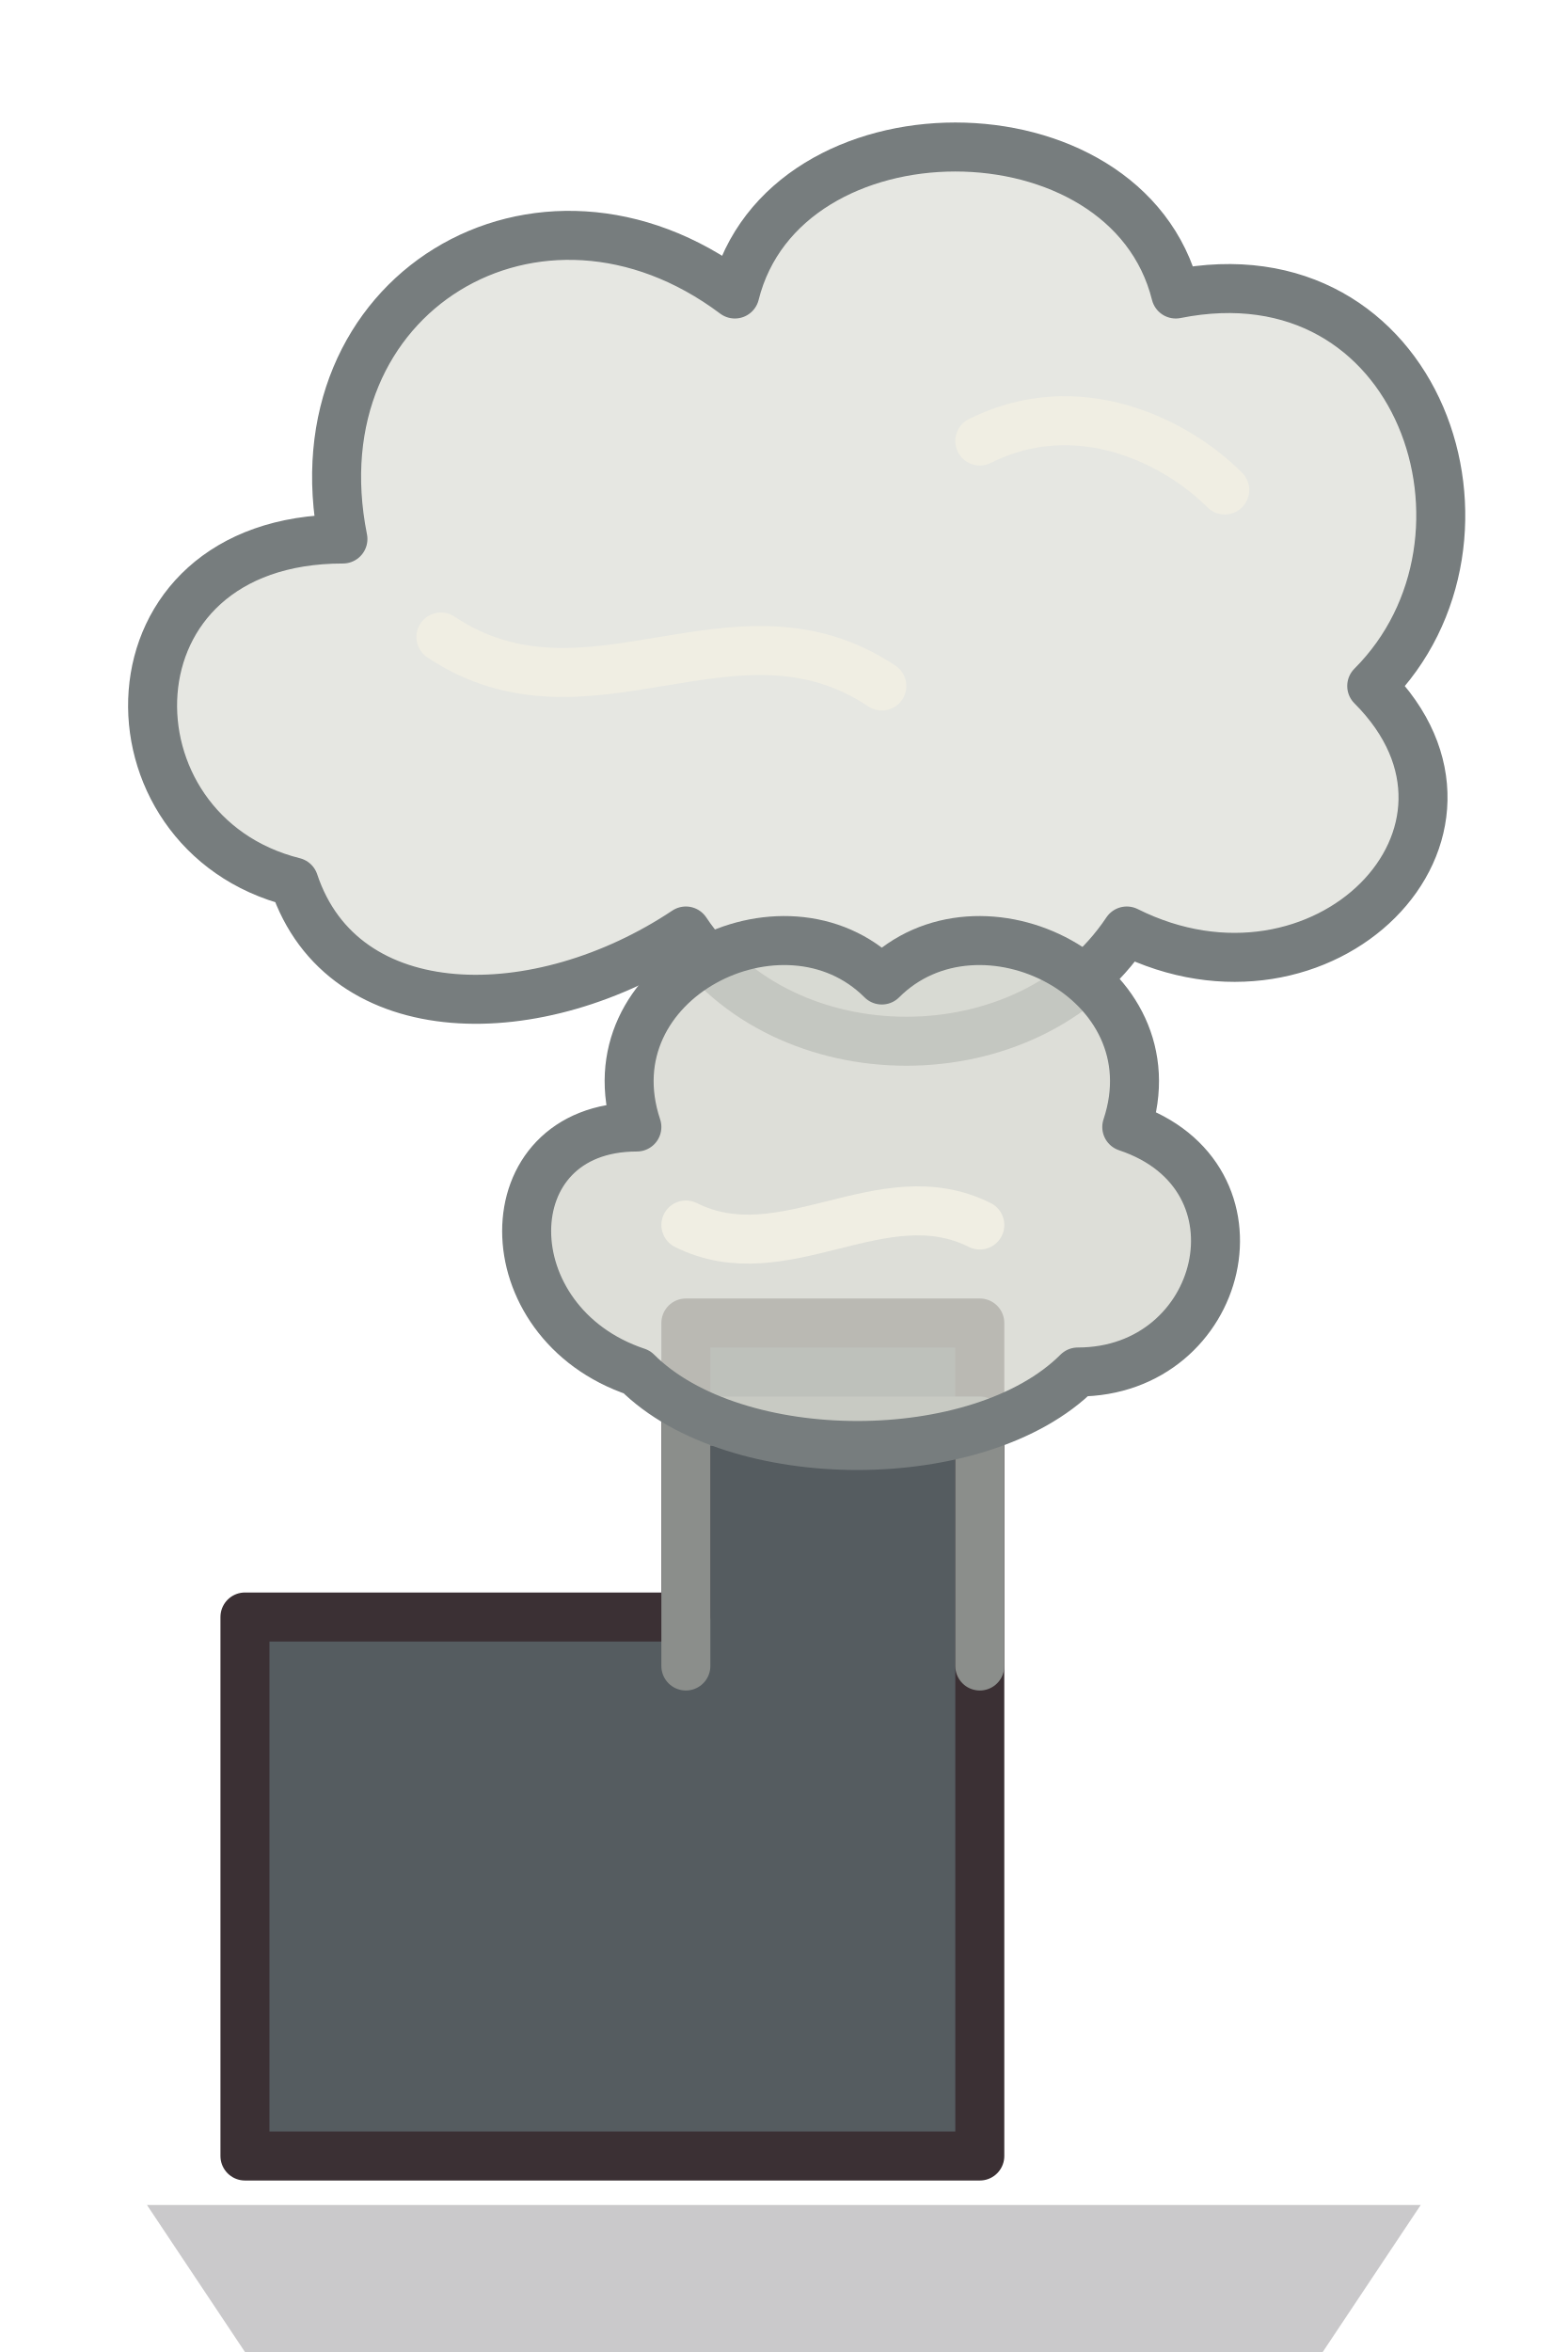
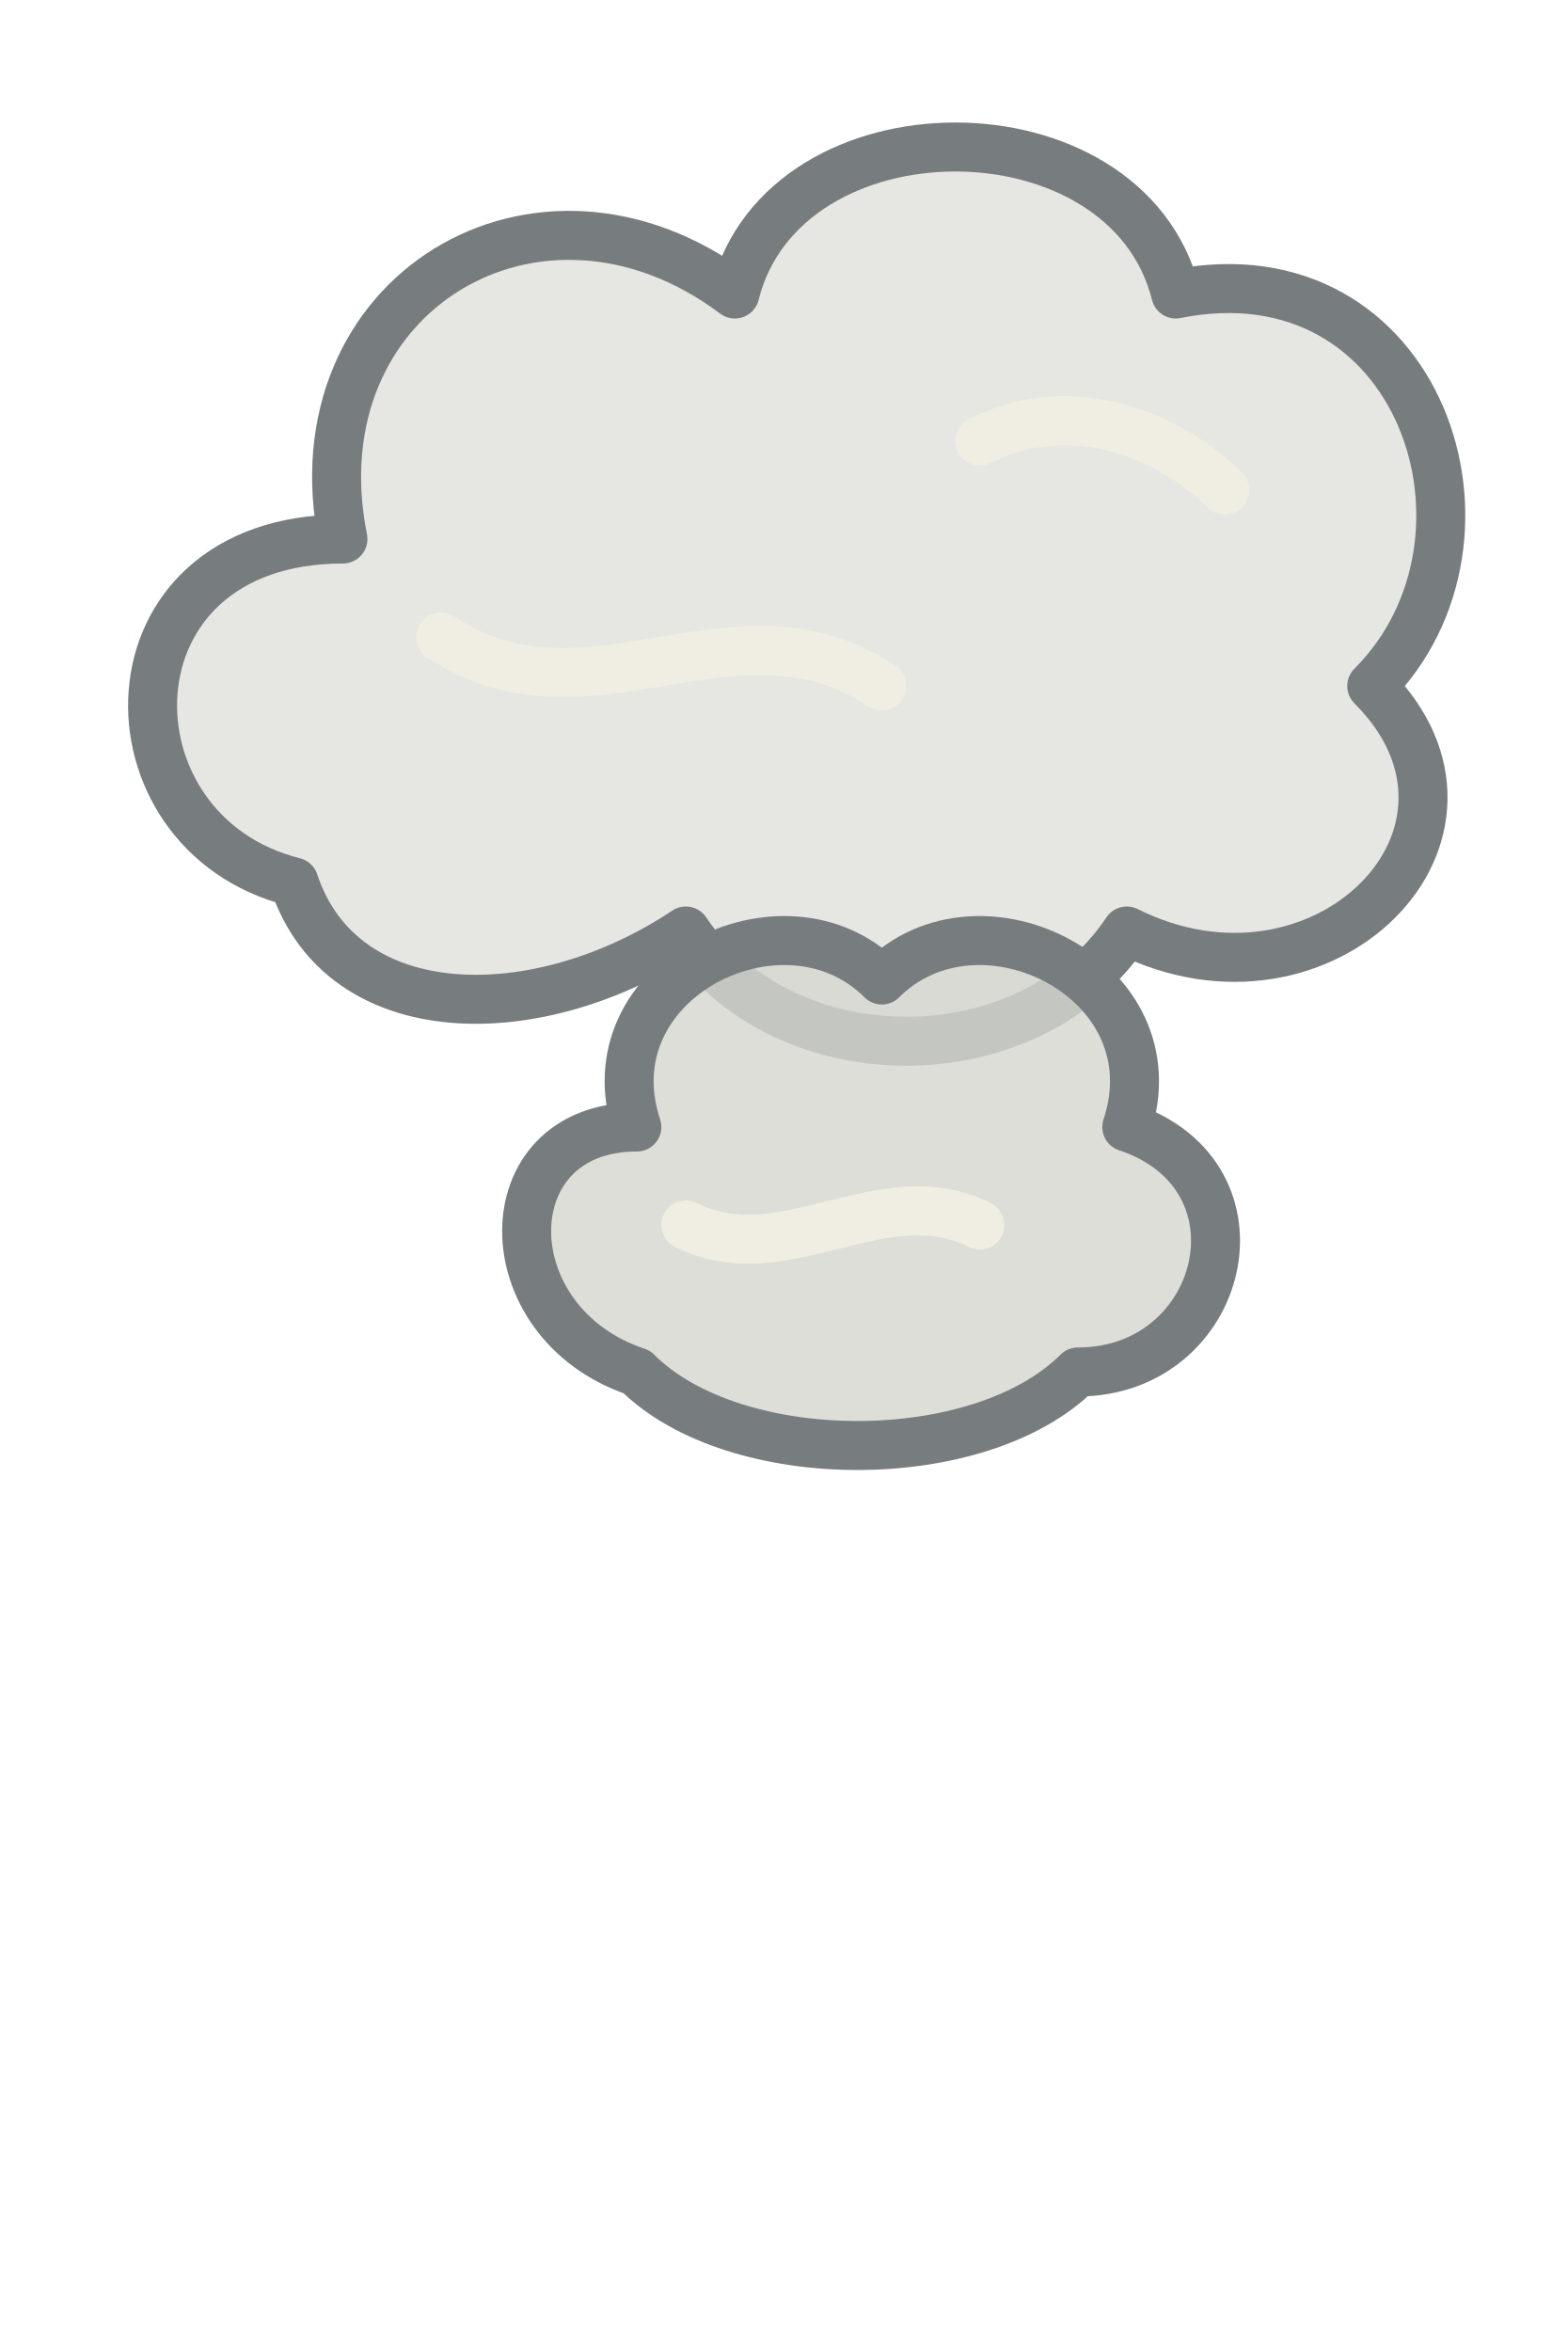
<svg xmlns="http://www.w3.org/2000/svg" width="32" height="48" viewBox="0 0 32 48" shape-rendering="geometricPrecision" stroke="#3b3034" stroke-linejoin="round" stroke-linecap="round">
-   <path d="M3 45H29L27 48H5Z" fill="#221f28" fill-opacity="0.24" stroke="none" />
-   <path d="M5 44V33H14V27H20V44Z" fill="#555c60" stroke-width="1" />
-   <path d="M14 34V29H20V34" fill="none" stroke="#8b8e8b" stroke-width="1" />
  <path d="M6 18C2 17 2 11 7 11C6 6 11 3 15 6C16 2 23 2 24 6C29 5 31 11 28 14C31 17 27 21 23 19C21 22 16 22 14 19C11 21 7 21 6 18Z" fill="#d5d7cf" fill-opacity="0.6" stroke="#777d7e" stroke-width="1" />
  <path d="M9 13C12 15 15 12 18 14M20 9C22 8 24 9 25 10" fill="none" stroke="#f0eee3" stroke-width="1" stroke-linecap="round" />
  <path d="M13 28C10 27 10 23 13 23C12 20 16 18 18 20C20 18 24 20 23 23C26 24 25 28 22 28C20 30 15 30 13 28Z" fill="#d5d7cf" fill-opacity="0.82" stroke="#777d7e" stroke-width="1" />
  <path d="M14 25C16 26 18 24 20 25" fill="none" stroke="#f0eee3" stroke-width="1" stroke-linecap="round" />
</svg>
